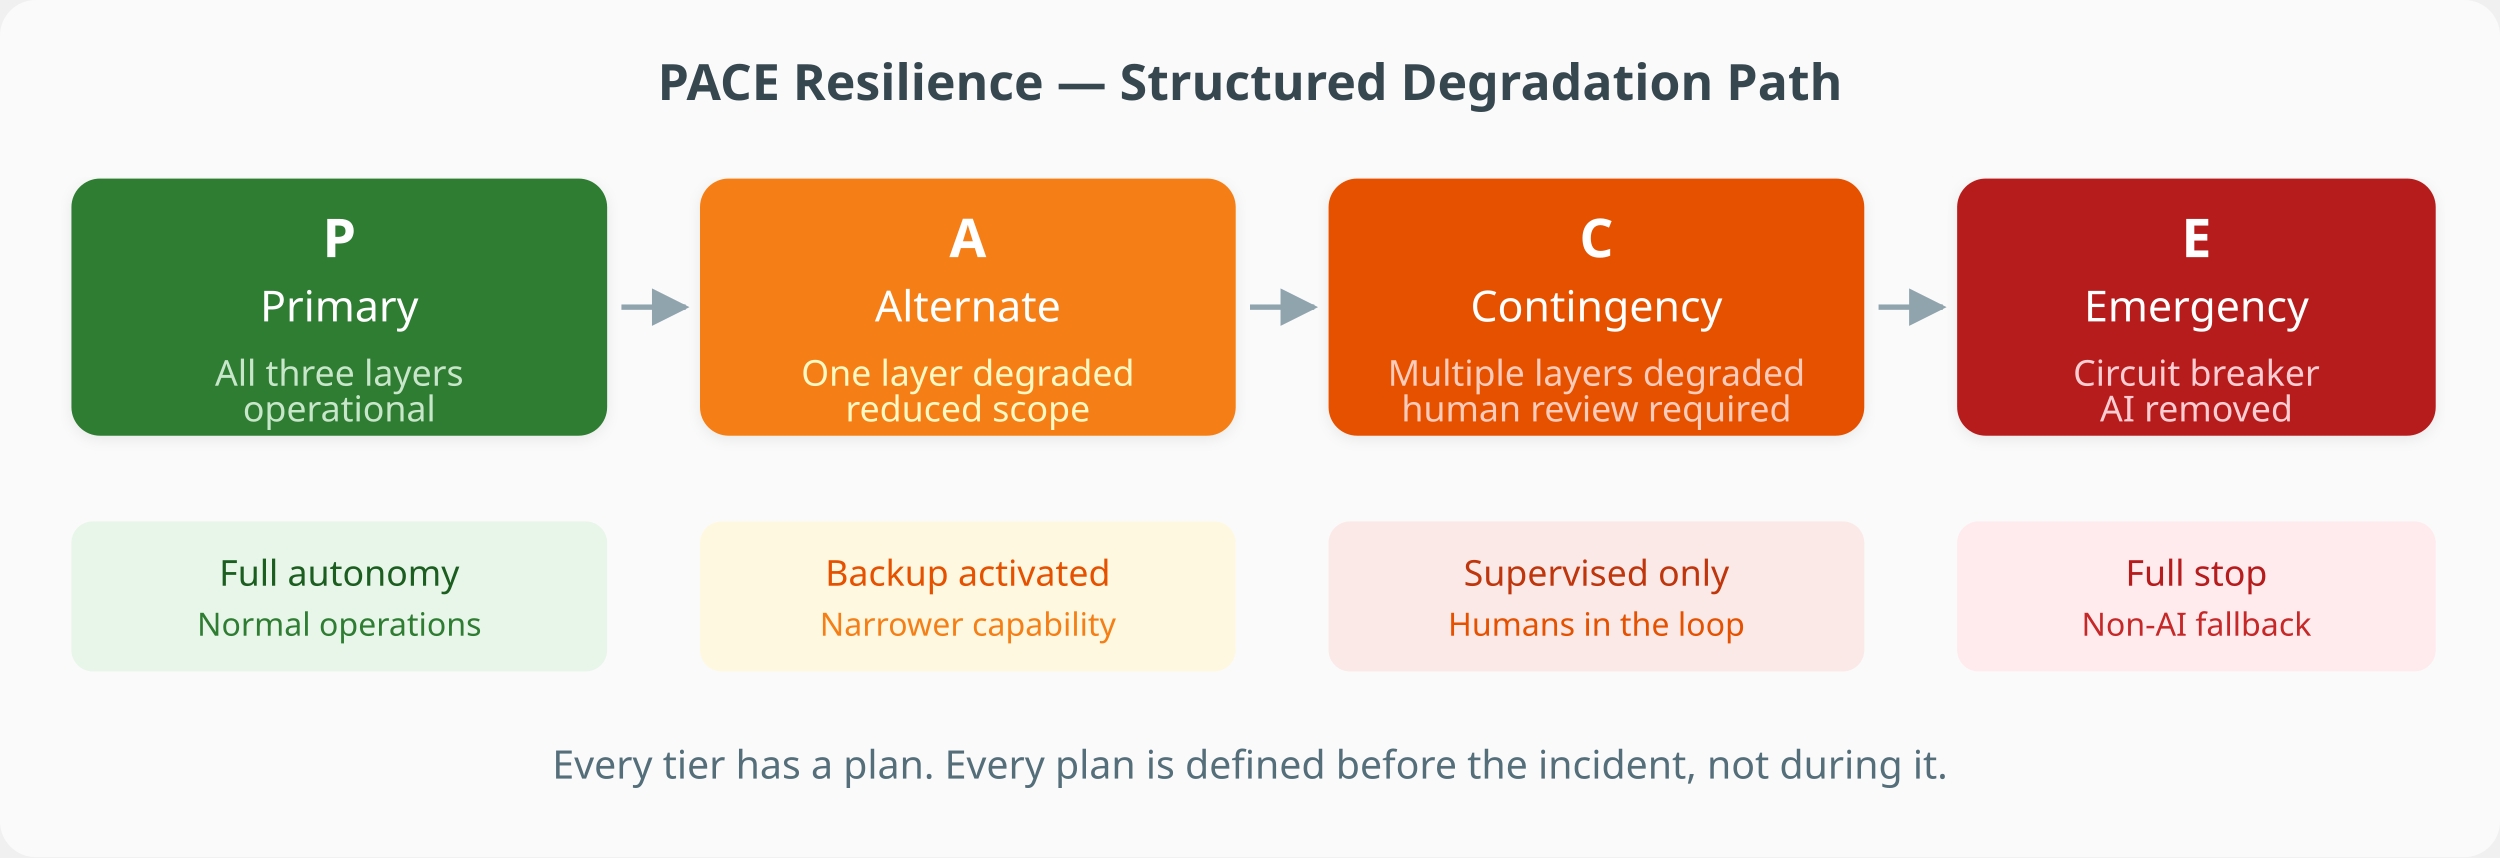
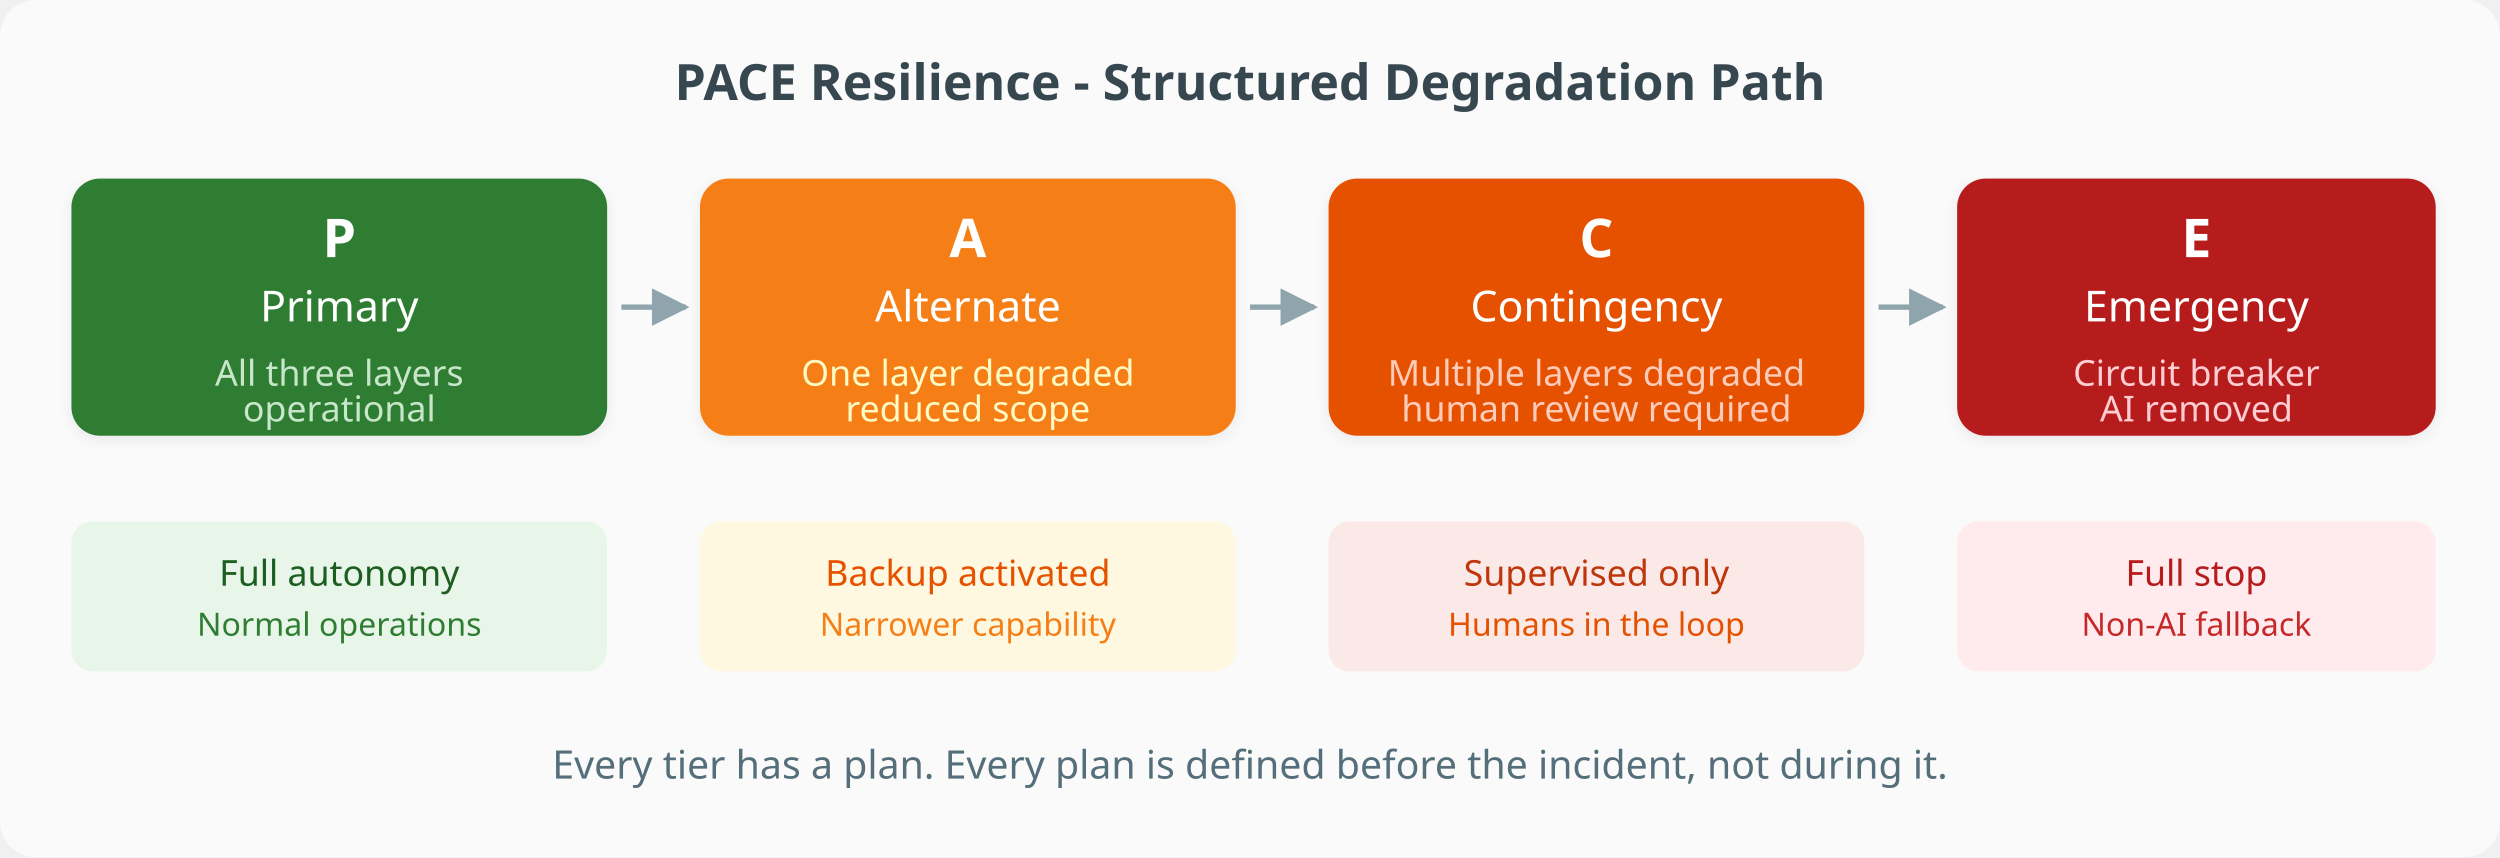
<svg xmlns="http://www.w3.org/2000/svg" viewBox="0 0 700 240" font-family="'Segoe UI', system-ui, -apple-system, sans-serif">
  <defs>
    <filter id="shadow" x="-2%" y="-2%" width="104%" height="108%">
      <feDropShadow dx="0" dy="1" stdDeviation="2" flood-color="#00000012" />
    </filter>
    <marker id="arrow" viewBox="0 0 10 10" refX="9" refY="5" markerWidth="7" markerHeight="7" orient="auto-start-reverse">
      <path d="M 0 0 L 10 5 L 0 10 z" fill="#90A4AE" />
    </marker>
  </defs>
  <rect width="700" height="240" rx="10" fill="#FAFAFA" />
-   <text x="350" y="28" text-anchor="middle" fill="#37474F" font-size="14" font-weight="600">PACE Resilience — Structured Degradation Path</text>
+   <text x="350" y="28" text-anchor="middle" fill="#37474F" font-size="14" font-weight="600">PACE Resilience - Structured Degradation Path</text>
  <rect x="20" y="50" width="150" height="72" rx="8" fill="#2E7D32" filter="url(#shadow)" />
  <text x="95" y="72" text-anchor="middle" fill="white" font-size="15" font-weight="700">P</text>
  <text x="95" y="90" text-anchor="middle" fill="white" font-size="12" font-weight="500">Primary</text>
  <text x="95" y="108" text-anchor="middle" fill="#C8E6C9" font-size="10">All three layers</text>
  <text x="95" y="118" text-anchor="middle" fill="#C8E6C9" font-size="10">operational</text>
  <line x1="174" y1="86" x2="192" y2="86" stroke="#90A4AE" stroke-width="1.5" marker-end="url(#arrow)" />
  <rect x="196" y="50" width="150" height="72" rx="8" fill="#F57F17" filter="url(#shadow)" />
  <text x="271" y="72" text-anchor="middle" fill="white" font-size="15" font-weight="700">A</text>
  <text x="271" y="90" text-anchor="middle" fill="white" font-size="12" font-weight="500">Alternate</text>
  <text x="271" y="108" text-anchor="middle" fill="#FFF9C4" font-size="10">One layer degraded</text>
  <text x="271" y="118" text-anchor="middle" fill="#FFF9C4" font-size="10">reduced scope</text>
  <line x1="350" y1="86" x2="368" y2="86" stroke="#90A4AE" stroke-width="1.5" marker-end="url(#arrow)" />
  <rect x="372" y="50" width="150" height="72" rx="8" fill="#E65100" filter="url(#shadow)" />
  <text x="447" y="72" text-anchor="middle" fill="white" font-size="15" font-weight="700">C</text>
  <text x="447" y="90" text-anchor="middle" fill="white" font-size="12" font-weight="500">Contingency</text>
  <text x="447" y="108" text-anchor="middle" fill="#FFCCBC" font-size="10">Multiple layers degraded</text>
  <text x="447" y="118" text-anchor="middle" fill="#FFCCBC" font-size="10">human review required</text>
  <line x1="526" y1="86" x2="544" y2="86" stroke="#90A4AE" stroke-width="1.5" marker-end="url(#arrow)" />
  <rect x="548" y="50" width="134" height="72" rx="8" fill="#B71C1C" filter="url(#shadow)" />
  <text x="615" y="72" text-anchor="middle" fill="white" font-size="15" font-weight="700">E</text>
  <text x="615" y="90" text-anchor="middle" fill="white" font-size="12" font-weight="500">Emergency</text>
  <text x="615" y="108" text-anchor="middle" fill="#FFCDD2" font-size="10">Circuit breaker</text>
  <text x="615" y="118" text-anchor="middle" fill="#FFCDD2" font-size="10">AI removed</text>
  <rect x="20" y="146" width="150" height="42" rx="6" fill="#E8F5E9" />
  <text x="95" y="164" text-anchor="middle" fill="#1B5E20" font-size="10" font-weight="500">Full autonomy</text>
  <text x="95" y="178" text-anchor="middle" fill="#2E7D32" font-size="9">Normal operations</text>
  <rect x="196" y="146" width="150" height="42" rx="6" fill="#FFF8E1" />
  <text x="271" y="164" text-anchor="middle" fill="#E65100" font-size="10" font-weight="500">Backup activated</text>
  <text x="271" y="178" text-anchor="middle" fill="#F57F17" font-size="9">Narrower capability</text>
  <rect x="372" y="146" width="150" height="42" rx="6" fill="#FBE9E7" />
  <text x="447" y="164" text-anchor="middle" fill="#BF360C" font-size="10" font-weight="500">Supervised only</text>
  <text x="447" y="178" text-anchor="middle" fill="#E65100" font-size="9">Humans in the loop</text>
  <rect x="548" y="146" width="134" height="42" rx="6" fill="#FFEBEE" />
  <text x="615" y="164" text-anchor="middle" fill="#B71C1C" font-size="10" font-weight="500">Full stop</text>
  <text x="615" y="178" text-anchor="middle" fill="#C62828" font-size="9">Non-AI fallback</text>
  <text x="350" y="218" text-anchor="middle" fill="#546E7A" font-size="11">Every tier has a plan. Every plan is defined before the incident, not during it.</text>
</svg>
